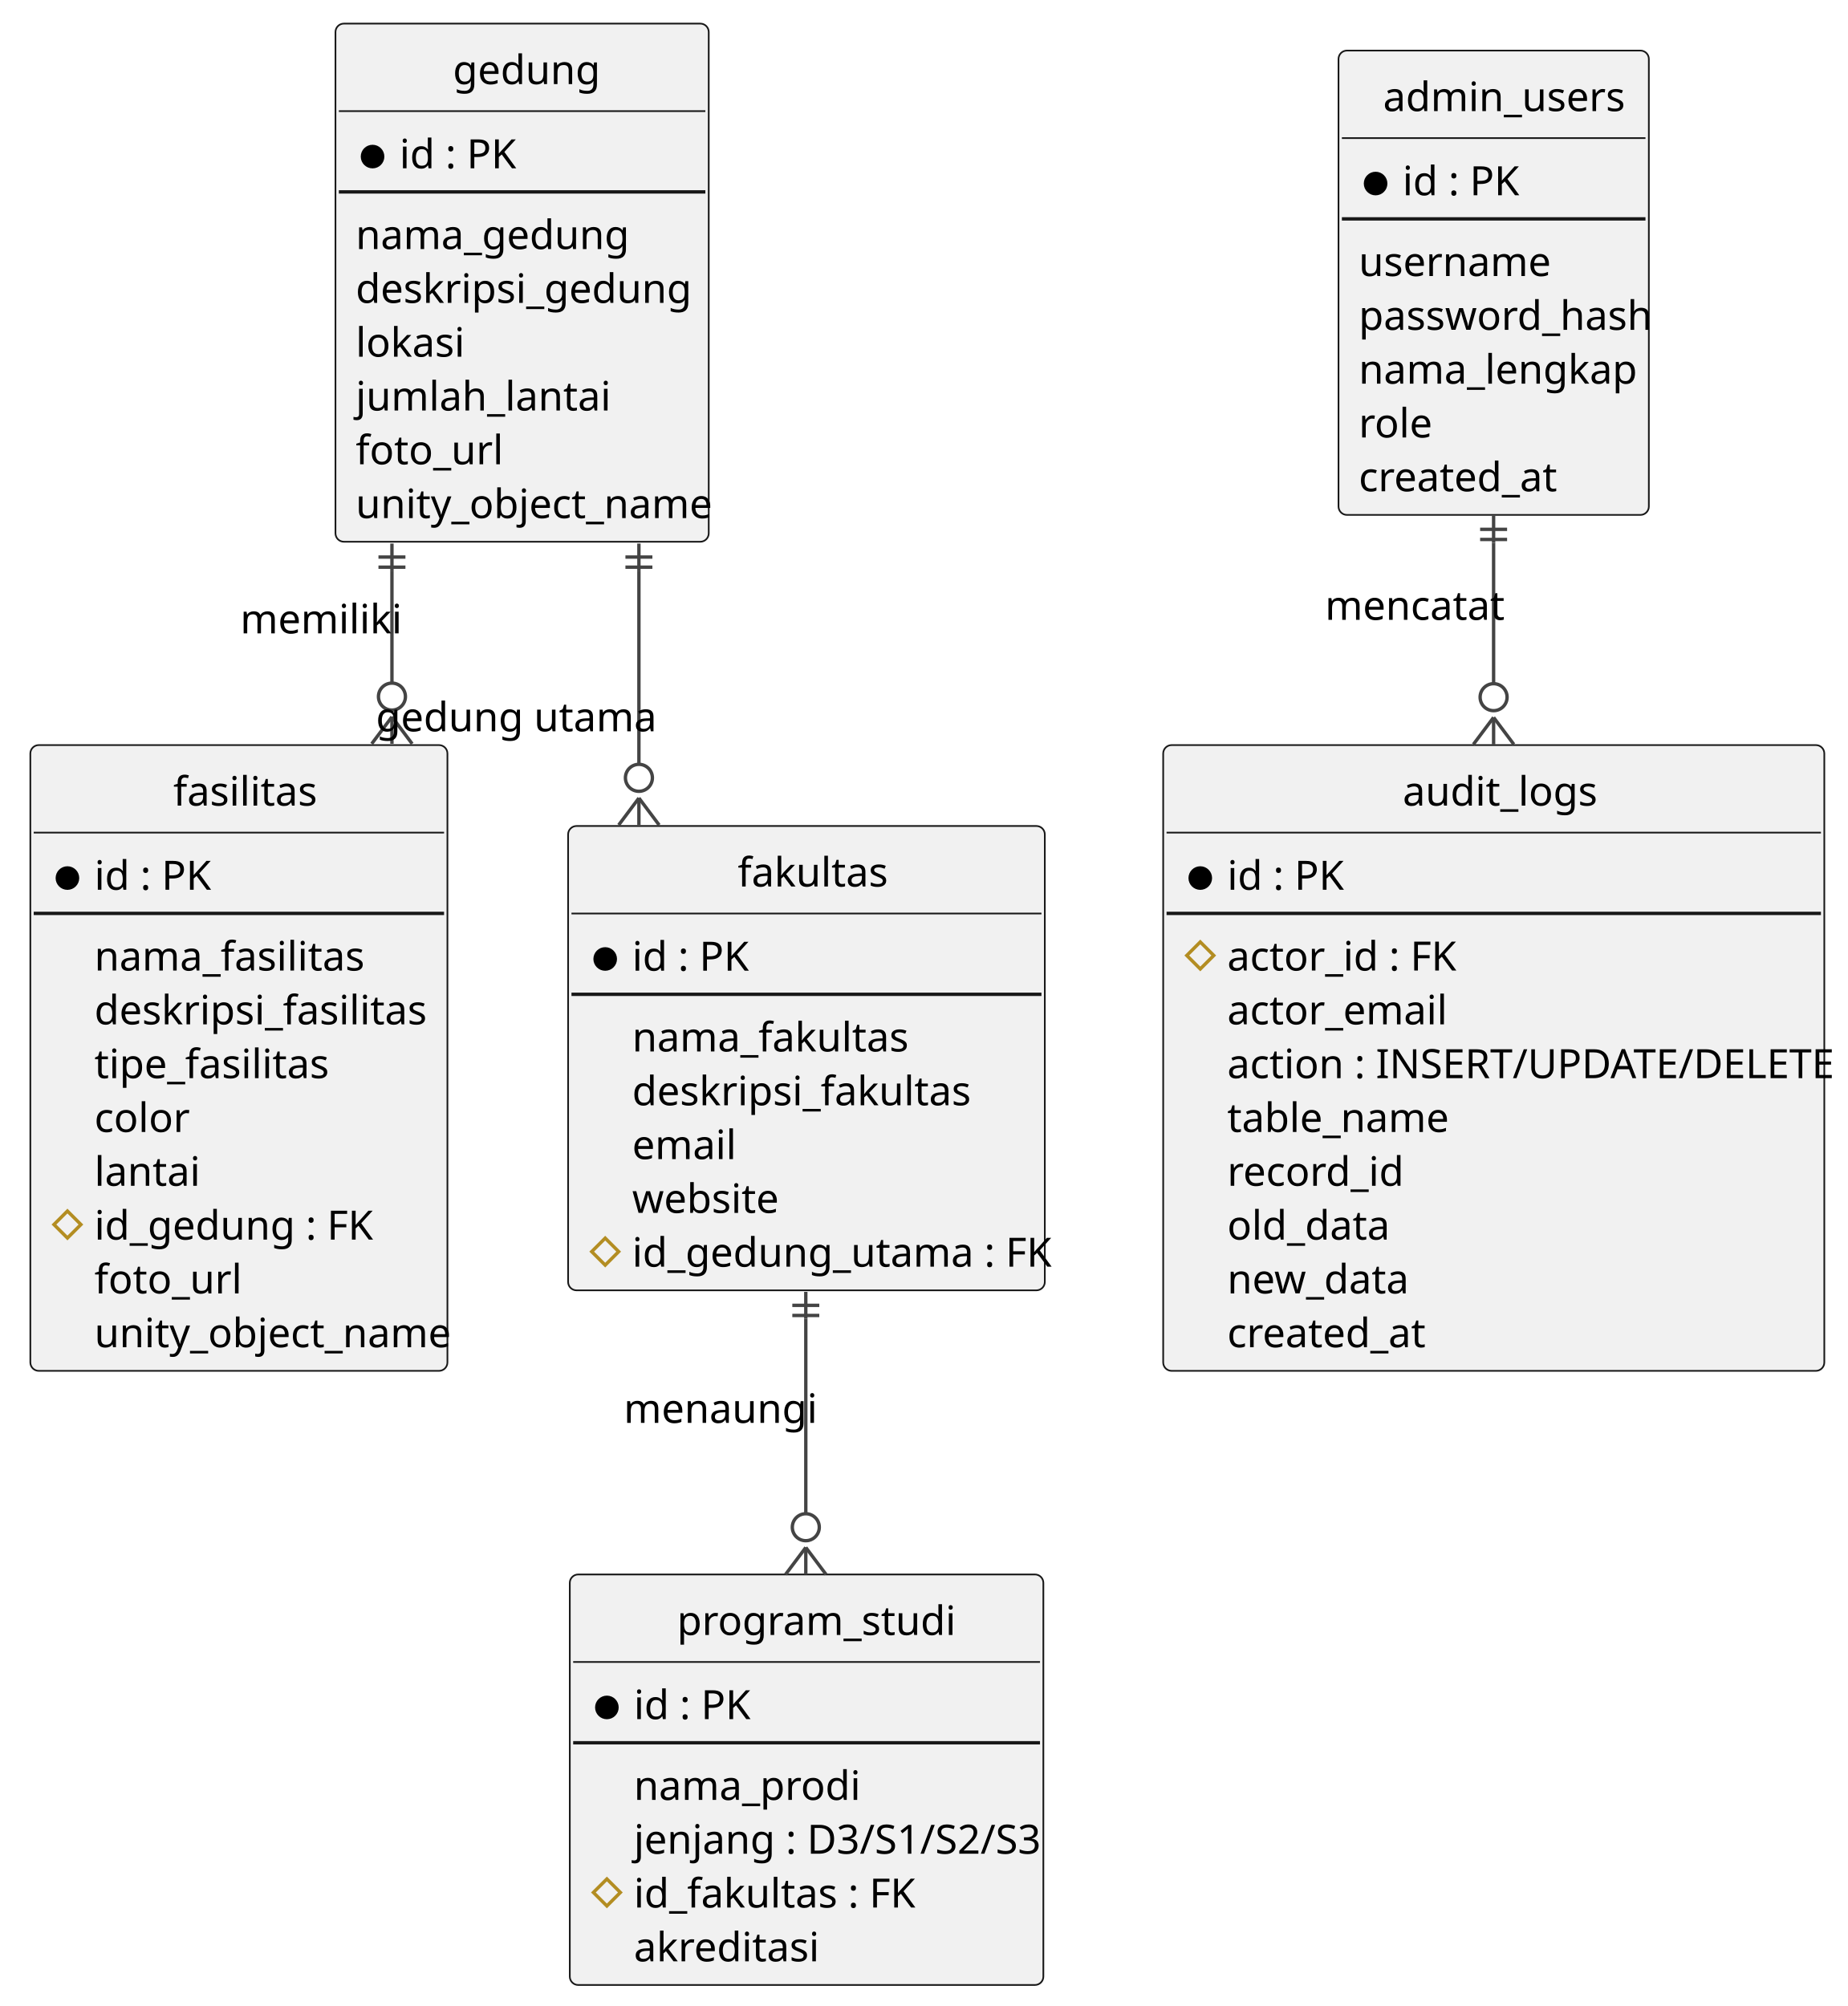
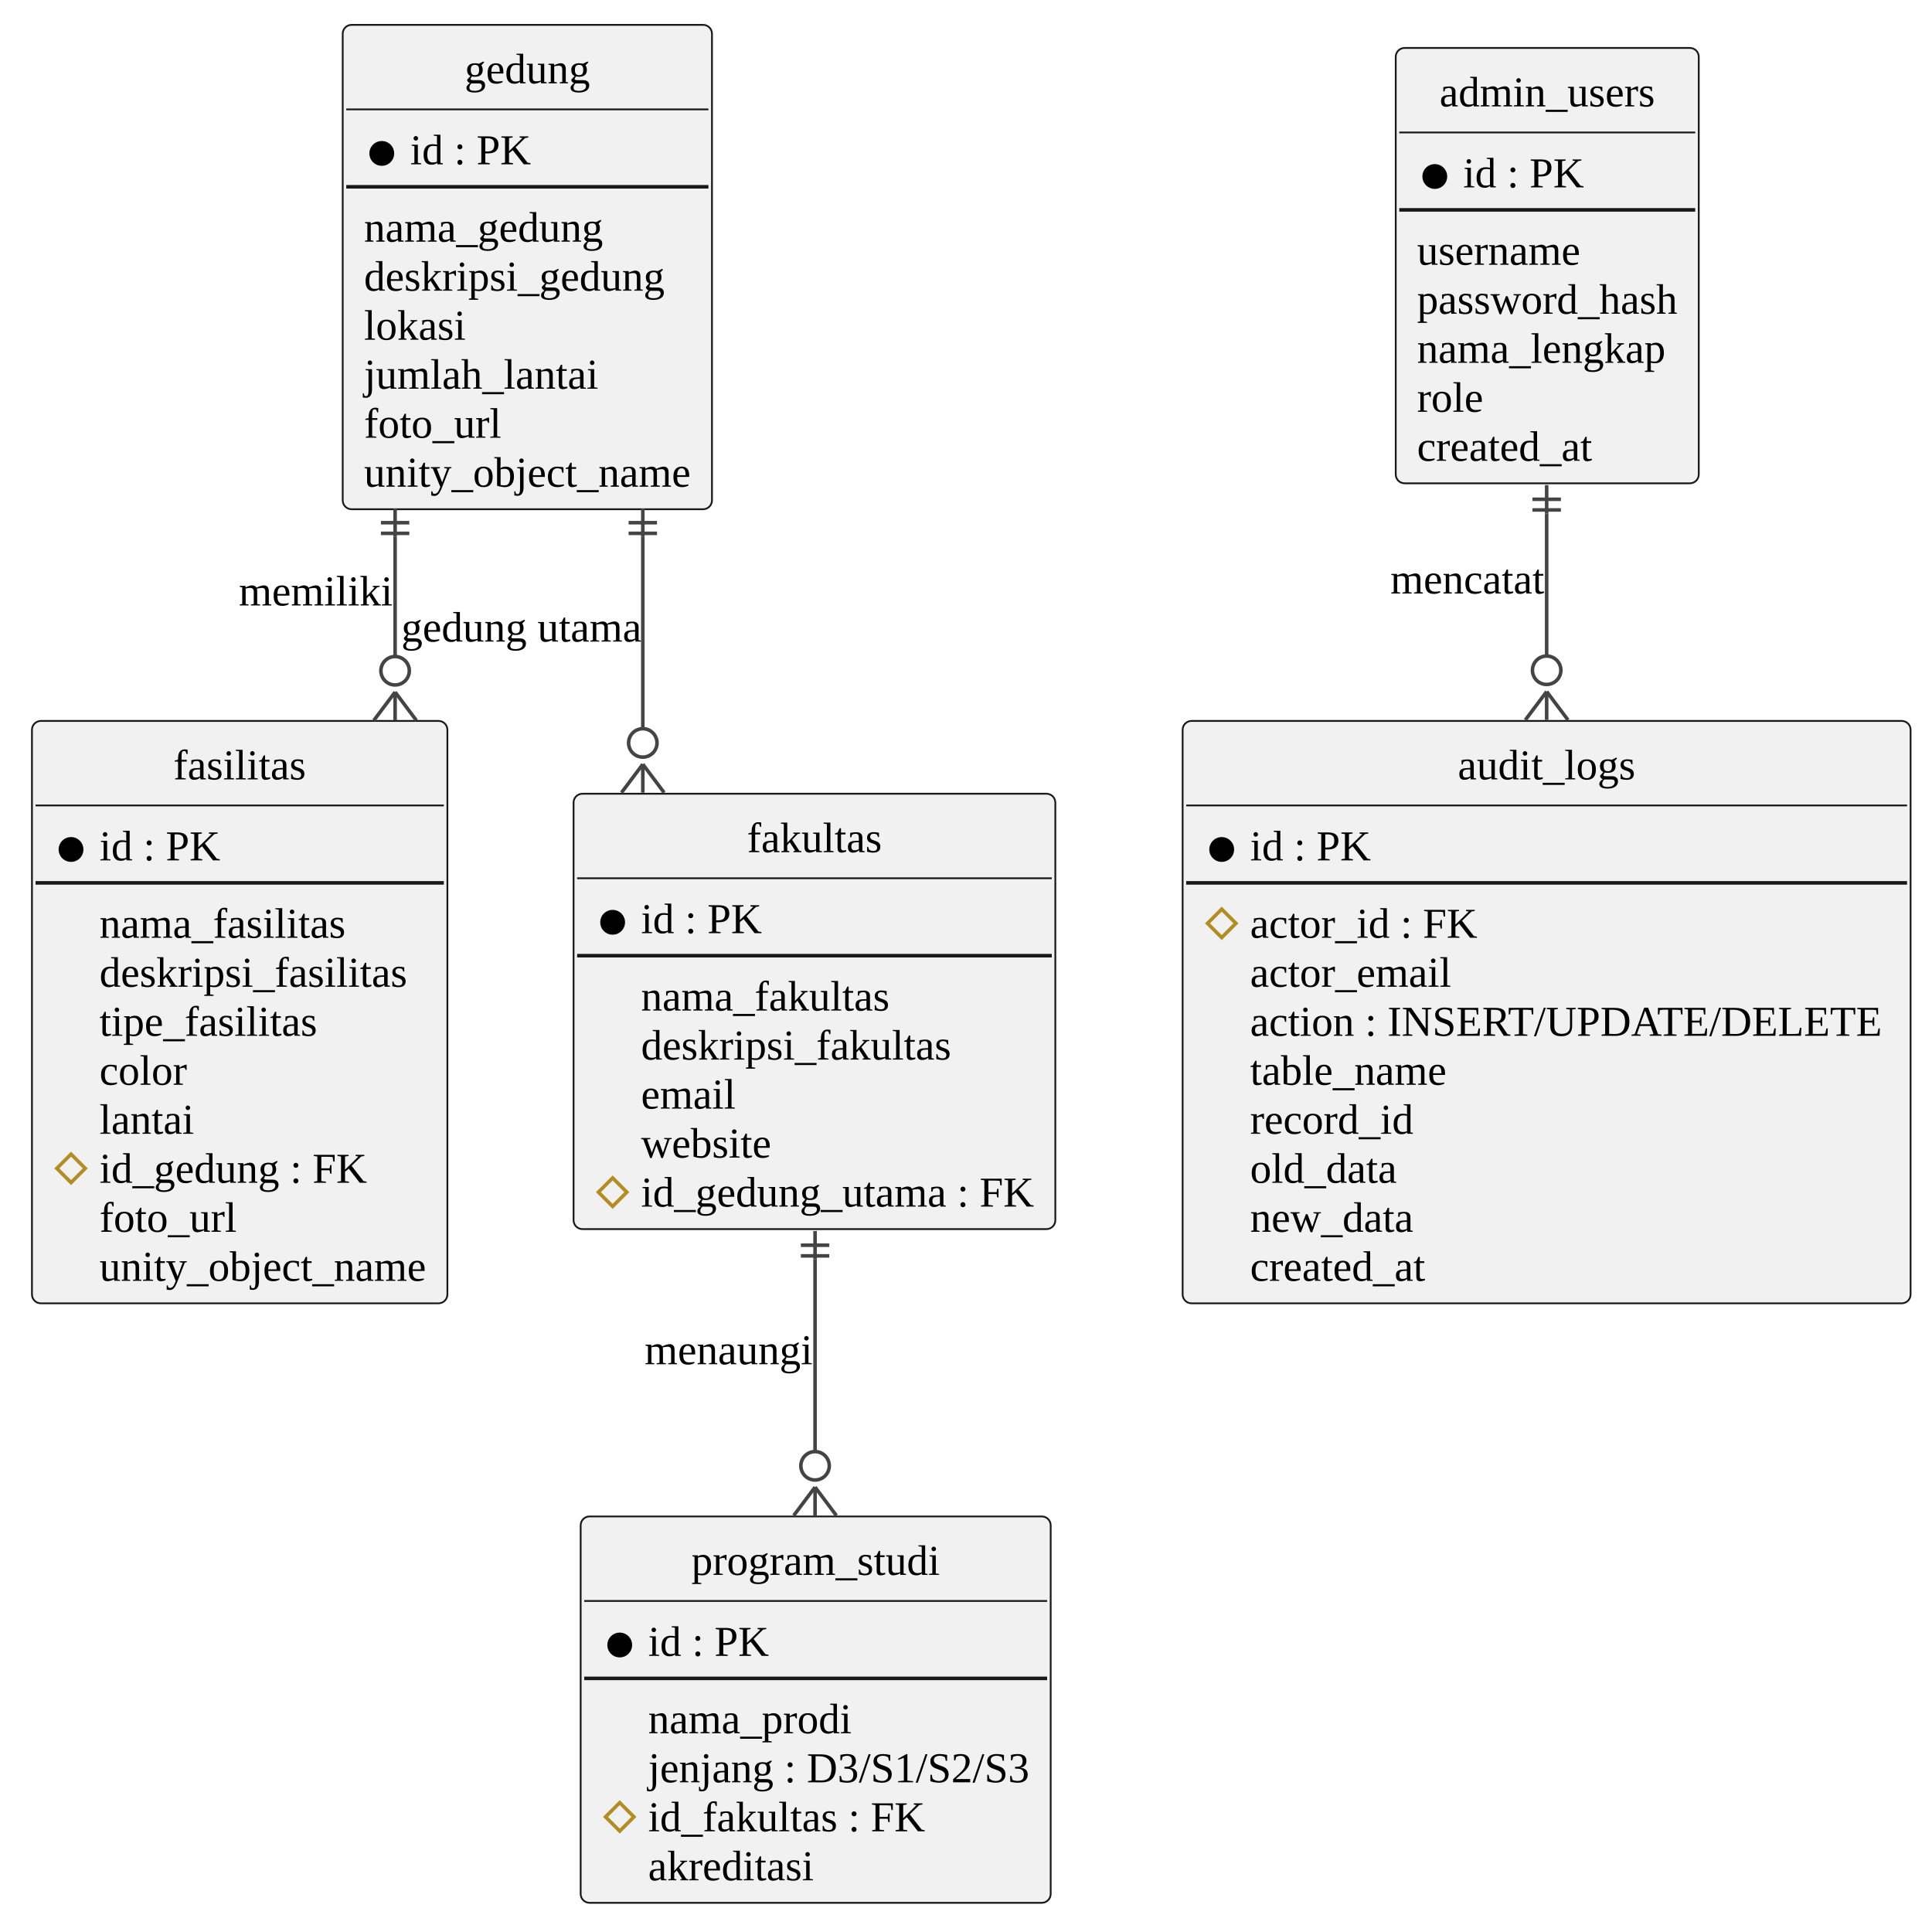
- <svg xmlns="http://www.w3.org/2000/svg" contentStyleType="text/css" height="595px" preserveAspectRatio="none" style="width:548px;height:595px;background:#FFFFFF;" version="1.1" viewBox="0 0 548 595" width="548px" zoomAndPan="magnify">
+ <svg xmlns="http://www.w3.org/2000/svg" contentStyleType="text/css" height="542px" preserveAspectRatio="none" style="width:544px;height:542px;background:#FFFFFF;" version="1.1" viewBox="0 0 544 542" width="544px" zoomAndPan="magnify">
  <defs />
  <g>
    <g id="elem_gedung">
-       <rect codeLine="17" fill="#F1F1F1" height="153.688" id="gedung" rx="2.5" ry="2.5" style="stroke:#181818;stroke-width:0.5;" width="110.707" x="99.5" y="7" />
-       <text fill="#000000" font-family="Segoe UI" font-size="12" lengthAdjust="spacing" textLength="41.057" x="134.325" y="24.949">gedung</text>
-       <line style="stroke:#181818;stroke-width:0.5;" x1="100.5" x2="209.207" y1="32.961" y2="32.961" />
-       <ellipse cx="110.5" cy="46.441" fill="#000000" rx="3" ry="3" style="stroke:#000000;stroke-width:1.0;" />
-       <text fill="#000000" font-family="Segoe UI" font-size="12" lengthAdjust="spacing" textLength="32.83" x="118.5" y="49.91">id : PK</text>
-       <line style="stroke:#181818;stroke-width:1.0;" x1="100.5" x2="209.207" y1="56.922" y2="56.922" />
-       <text fill="#000000" font-family="Segoe UI" font-size="12" lengthAdjust="spacing" textLength="75.375" x="105.5" y="73.871">nama_gedung</text>
-       <text fill="#000000" font-family="Segoe UI" font-size="12" lengthAdjust="spacing" textLength="92.566" x="105.5" y="89.832">deskripsi_gedung</text>
-       <text fill="#000000" font-family="Segoe UI" font-size="12" lengthAdjust="spacing" textLength="30.006" x="105.5" y="105.793">lokasi</text>
-       <text fill="#000000" font-family="Segoe UI" font-size="12" lengthAdjust="spacing" textLength="69.697" x="105.5" y="121.754">jumlah_lantai</text>
-       <text fill="#000000" font-family="Segoe UI" font-size="12" lengthAdjust="spacing" textLength="40.734" x="105.5" y="137.715">foto_url</text>
-       <text fill="#000000" font-family="Segoe UI" font-size="12" lengthAdjust="spacing" textLength="98.707" x="105.5" y="153.676">unity_object_name</text>
+       <rect codeLine="17" fill="#F1F1F1" height="136.391" id="gedung" rx="2.5" ry="2.5" style="stroke:#181818;stroke-width:0.5;" width="103.975" x="96.5" y="7" />
+       <text fill="#000000" font-family="Times New Roman" font-size="12" lengthAdjust="spacing" textLength="35.326" x="130.824" y="23.458">gedung</text>
+       <line style="stroke:#181818;stroke-width:0.5;" x1="97.5" x2="199.475" y1="30.799" y2="30.799" />
+       <ellipse cx="107.5" cy="43.198" fill="#000000" rx="3" ry="3" style="stroke:#000000;stroke-width:1.0;" />
+       <text fill="#000000" font-family="Times New Roman" font-size="12" lengthAdjust="spacing" textLength="34.008" x="115.5" y="46.257">id : PK</text>
+       <line style="stroke:#181818;stroke-width:1.0;" x1="97.5" x2="199.475" y1="52.598" y2="52.598" />
+       <text fill="#000000" font-family="Times New Roman" font-size="12" lengthAdjust="spacing" textLength="67.312" x="102.5" y="68.056">nama_gedung</text>
+       <text fill="#000000" font-family="Times New Roman" font-size="12" lengthAdjust="spacing" textLength="84.656" x="102.5" y="81.855">deskripsi_gedung</text>
+       <text fill="#000000" font-family="Times New Roman" font-size="12" lengthAdjust="spacing" textLength="28.664" x="102.5" y="95.653">lokasi</text>
+       <text fill="#000000" font-family="Times New Roman" font-size="12" lengthAdjust="spacing" textLength="65.982" x="102.5" y="109.452">jumlah_lantai</text>
+       <text fill="#000000" font-family="Times New Roman" font-size="12" lengthAdjust="spacing" textLength="38.66" x="102.5" y="123.251">foto_url</text>
+       <text fill="#000000" font-family="Times New Roman" font-size="12" lengthAdjust="spacing" textLength="91.975" x="102.5" y="137.05">unity_object_name</text>
    </g>
    <g id="elem_fasilitas">
-       <rect codeLine="28" fill="#F1F1F1" height="185.609" id="fasilitas" rx="2.5" ry="2.5" style="stroke:#181818;stroke-width:0.5;" width="123.707" x="9" y="221" />
-       <text fill="#000000" font-family="Segoe UI" font-size="12" lengthAdjust="spacing" textLength="38.935" x="51.386" y="238.949">fasilitas</text>
-       <line style="stroke:#181818;stroke-width:0.5;" x1="10" x2="131.707" y1="246.961" y2="246.961" />
-       <ellipse cx="20" cy="260.441" fill="#000000" rx="3" ry="3" style="stroke:#000000;stroke-width:1.0;" />
-       <text fill="#000000" font-family="Segoe UI" font-size="12" lengthAdjust="spacing" textLength="32.83" x="28" y="263.91">id : PK</text>
-       <line style="stroke:#181818;stroke-width:1.0;" x1="10" x2="131.707" y1="270.922" y2="270.922" />
-       <text fill="#000000" font-family="Segoe UI" font-size="12" lengthAdjust="spacing" textLength="73.254" x="28" y="287.871">nama_fasilitas</text>
-       <text fill="#000000" font-family="Segoe UI" font-size="12" lengthAdjust="spacing" textLength="90.445" x="28" y="303.832">deskripsi_fasilitas</text>
-       <text fill="#000000" font-family="Segoe UI" font-size="12" lengthAdjust="spacing" textLength="64.219" x="28" y="319.793">tipe_fasilitas</text>
-       <text fill="#000000" font-family="Segoe UI" font-size="12" lengthAdjust="spacing" textLength="26.684" x="28" y="335.754">color</text>
-       <text fill="#000000" font-family="Segoe UI" font-size="12" lengthAdjust="spacing" textLength="28.881" x="28" y="351.715">lantai</text>
-       <polygon fill="none" points="20,359.207,24,363.207,20,367.207,16,363.207" style="stroke:#B38D22;stroke-width:1.0;" />
-       <text fill="#000000" font-family="Segoe UI" font-size="12" lengthAdjust="spacing" textLength="78.006" x="28" y="367.676">id_gedung : FK</text>
-       <text fill="#000000" font-family="Segoe UI" font-size="12" lengthAdjust="spacing" textLength="40.734" x="28" y="383.637">foto_url</text>
-       <text fill="#000000" font-family="Segoe UI" font-size="12" lengthAdjust="spacing" textLength="98.707" x="28" y="399.598">unity_object_name</text>
+       <rect codeLine="28" fill="#F1F1F1" height="163.988" id="fasilitas" rx="2.5" ry="2.5" style="stroke:#181818;stroke-width:0.5;" width="116.975" x="9" y="203" />
+       <text fill="#000000" font-family="Times New Roman" font-size="12" lengthAdjust="spacing" textLength="37.324" x="48.825" y="219.458">fasilitas</text>
+       <line style="stroke:#181818;stroke-width:0.5;" x1="10" x2="124.975" y1="226.799" y2="226.799" />
+       <ellipse cx="20" cy="239.198" fill="#000000" rx="3" ry="3" style="stroke:#000000;stroke-width:1.0;" />
+       <text fill="#000000" font-family="Times New Roman" font-size="12" lengthAdjust="spacing" textLength="34.008" x="28" y="242.257">id : PK</text>
+       <line style="stroke:#181818;stroke-width:1.0;" x1="10" x2="124.975" y1="248.598" y2="248.598" />
+       <text fill="#000000" font-family="Times New Roman" font-size="12" lengthAdjust="spacing" textLength="69.311" x="28" y="264.056">nama_fasilitas</text>
+       <text fill="#000000" font-family="Times New Roman" font-size="12" lengthAdjust="spacing" textLength="86.654" x="28" y="277.854">deskripsi_fasilitas</text>
+       <text fill="#000000" font-family="Times New Roman" font-size="12" lengthAdjust="spacing" textLength="61.318" x="28" y="291.653">tipe_fasilitas</text>
+       <text fill="#000000" font-family="Times New Roman" font-size="12" lengthAdjust="spacing" textLength="24.656" x="28" y="305.452">color</text>
+       <text fill="#000000" font-family="Times New Roman" font-size="12" lengthAdjust="spacing" textLength="26.654" x="28" y="319.251">lantai</text>
+       <polygon fill="none" points="20,324.991,24,328.991,20,332.991,16,328.991" style="stroke:#B38D22;stroke-width:1.0;" />
+       <text fill="#000000" font-family="Times New Roman" font-size="12" lengthAdjust="spacing" textLength="75.334" x="28" y="333.05">id_gedung : FK</text>
+       <text fill="#000000" font-family="Times New Roman" font-size="12" lengthAdjust="spacing" textLength="38.66" x="28" y="346.849">foto_url</text>
+       <text fill="#000000" font-family="Times New Roman" font-size="12" lengthAdjust="spacing" textLength="91.975" x="28" y="360.647">unity_object_name</text>
    </g>
    <g id="elem_fakultas">
-       <rect codeLine="41" fill="#F1F1F1" height="137.727" id="fakultas" rx="2.5" ry="2.5" style="stroke:#181818;stroke-width:0.5;" width="141.391" x="168.5" y="245" />
-       <text fill="#000000" font-family="Segoe UI" font-size="12" lengthAdjust="spacing" textLength="40.787" x="218.802" y="262.949">fakultas</text>
-       <line style="stroke:#181818;stroke-width:0.5;" x1="169.5" x2="308.891" y1="270.961" y2="270.961" />
-       <ellipse cx="179.5" cy="284.441" fill="#000000" rx="3" ry="3" style="stroke:#000000;stroke-width:1.0;" />
-       <text fill="#000000" font-family="Segoe UI" font-size="12" lengthAdjust="spacing" textLength="32.83" x="187.5" y="287.91">id : PK</text>
-       <line style="stroke:#181818;stroke-width:1.0;" x1="169.5" x2="308.891" y1="294.922" y2="294.922" />
-       <text fill="#000000" font-family="Segoe UI" font-size="12" lengthAdjust="spacing" textLength="75.106" x="187.5" y="311.871">nama_fakultas</text>
-       <text fill="#000000" font-family="Segoe UI" font-size="12" lengthAdjust="spacing" textLength="92.297" x="187.5" y="327.832">deskripsi_fakultas</text>
-       <text fill="#000000" font-family="Segoe UI" font-size="12" lengthAdjust="spacing" textLength="28.529" x="187.5" y="343.793">email</text>
-       <text fill="#000000" font-family="Segoe UI" font-size="12" lengthAdjust="spacing" textLength="40.342" x="187.5" y="359.754">website</text>
-       <polygon fill="none" points="179.5,367.246,183.5,371.246,179.5,375.246,175.5,371.246" style="stroke:#B38D22;stroke-width:1.0;" />
-       <text fill="#000000" font-family="Segoe UI" font-size="12" lengthAdjust="spacing" textLength="116.391" x="187.5" y="375.715">id_gedung_utama : FK</text>
+       <rect codeLine="41" fill="#F1F1F1" height="122.592" id="fakultas" rx="2.5" ry="2.5" style="stroke:#181818;stroke-width:0.5;" width="135.654" x="161.5" y="223.5" />
+       <text fill="#000000" font-family="Times New Roman" font-size="12" lengthAdjust="spacing" textLength="37.986" x="210.334" y="239.958">fakultas</text>
+       <line style="stroke:#181818;stroke-width:0.5;" x1="162.5" x2="296.154" y1="247.299" y2="247.299" />
+       <ellipse cx="172.5" cy="259.698" fill="#000000" rx="3" ry="3" style="stroke:#000000;stroke-width:1.0;" />
+       <text fill="#000000" font-family="Times New Roman" font-size="12" lengthAdjust="spacing" textLength="34.008" x="180.5" y="262.757">id : PK</text>
+       <line style="stroke:#181818;stroke-width:1.0;" x1="162.5" x2="296.154" y1="269.098" y2="269.098" />
+       <text fill="#000000" font-family="Times New Roman" font-size="12" lengthAdjust="spacing" textLength="69.973" x="180.5" y="284.556">nama_fakultas</text>
+       <text fill="#000000" font-family="Times New Roman" font-size="12" lengthAdjust="spacing" textLength="87.316" x="180.5" y="298.354">deskripsi_fakultas</text>
+       <text fill="#000000" font-family="Times New Roman" font-size="12" lengthAdjust="spacing" textLength="26.654" x="180.5" y="312.153">email</text>
+       <text fill="#000000" font-family="Times New Roman" font-size="12" lengthAdjust="spacing" textLength="36.656" x="180.5" y="325.952">website</text>
+       <polygon fill="none" points="172.5,331.692,176.5,335.692,172.5,339.692,168.5,335.692" style="stroke:#B38D22;stroke-width:1.0;" />
+       <text fill="#000000" font-family="Times New Roman" font-size="12" lengthAdjust="spacing" textLength="110.654" x="180.5" y="339.751">id_gedung_utama : FK</text>
    </g>
    <g id="elem_prodi">
-       <rect codeLine="51" fill="#F1F1F1" height="121.766" id="prodi" rx="2.5" ry="2.5" style="stroke:#181818;stroke-width:0.5;" width="140.459" x="169" y="467" />
-       <text fill="#000000" font-family="Segoe UI" font-size="12" lengthAdjust="spacing" textLength="76.84" x="200.81" y="484.949">program_studi</text>
-       <line style="stroke:#181818;stroke-width:0.5;" x1="170" x2="308.459" y1="492.961" y2="492.961" />
-       <ellipse cx="180" cy="506.441" fill="#000000" rx="3" ry="3" style="stroke:#000000;stroke-width:1.0;" />
-       <text fill="#000000" font-family="Segoe UI" font-size="12" lengthAdjust="spacing" textLength="32.83" x="188" y="509.91">id : PK</text>
-       <line style="stroke:#181818;stroke-width:1.0;" x1="170" x2="308.459" y1="516.922" y2="516.922" />
-       <text fill="#000000" font-family="Segoe UI" font-size="12" lengthAdjust="spacing" textLength="62.549" x="188" y="533.871">nama_prodi</text>
-       <text fill="#000000" font-family="Segoe UI" font-size="12" lengthAdjust="spacing" textLength="115.459" x="188" y="549.832">jenjang : D3/S1/S2/S3</text>
-       <polygon fill="none" points="180,557.324,184,561.324,180,565.324,176,561.324" style="stroke:#B38D22;stroke-width:1.0;" />
-       <text fill="#000000" font-family="Segoe UI" font-size="12" lengthAdjust="spacing" textLength="77.736" x="188" y="565.793">id_fakultas : FK</text>
-       <text fill="#000000" font-family="Segoe UI" font-size="12" lengthAdjust="spacing" textLength="50.66" x="188" y="581.754">akreditasi</text>
+       <rect codeLine="51" fill="#F1F1F1" height="108.793" id="prodi" rx="2.5" ry="2.5" style="stroke:#181818;stroke-width:0.5;" width="132.344" x="163.5" y="427" />
+       <text fill="#000000" font-family="Times New Roman" font-size="12" lengthAdjust="spacing" textLength="69.99" x="194.677" y="443.458">program_studi</text>
+       <line style="stroke:#181818;stroke-width:0.5;" x1="164.5" x2="294.844" y1="450.799" y2="450.799" />
+       <ellipse cx="174.5" cy="463.198" fill="#000000" rx="3" ry="3" style="stroke:#000000;stroke-width:1.0;" />
+       <text fill="#000000" font-family="Times New Roman" font-size="12" lengthAdjust="spacing" textLength="34.008" x="182.5" y="466.257">id : PK</text>
+       <line style="stroke:#181818;stroke-width:1.0;" x1="164.5" x2="294.844" y1="472.598" y2="472.598" />
+       <text fill="#000000" font-family="Times New Roman" font-size="12" lengthAdjust="spacing" textLength="57.316" x="182.5" y="488.056">nama_prodi</text>
+       <text fill="#000000" font-family="Times New Roman" font-size="12" lengthAdjust="spacing" textLength="107.344" x="182.5" y="501.854">jenjang : D3/S1/S2/S3</text>
+       <polygon fill="none" points="174.5,507.595,178.5,511.595,174.5,515.595,170.5,511.595" style="stroke:#B38D22;stroke-width:1.0;" />
+       <text fill="#000000" font-family="Times New Roman" font-size="12" lengthAdjust="spacing" textLength="77.994" x="182.5" y="515.653">id_fakultas : FK</text>
+       <text fill="#000000" font-family="Times New Roman" font-size="12" lengthAdjust="spacing" textLength="46.647" x="182.5" y="529.452">akreditasi</text>
    </g>
    <g id="elem_admin">
-       <rect codeLine="60" fill="#F1F1F1" height="137.727" id="admin" rx="2.5" ry="2.5" style="stroke:#181818;stroke-width:0.5;" width="92.045" x="397" y="15" />
-       <text fill="#000000" font-family="Segoe UI" font-size="12" lengthAdjust="spacing" textLength="65.607" x="410.219" y="32.949">admin_users</text>
-       <line style="stroke:#181818;stroke-width:0.5;" x1="398" x2="488.045" y1="40.961" y2="40.961" />
-       <ellipse cx="408" cy="54.441" fill="#000000" rx="3" ry="3" style="stroke:#000000;stroke-width:1.0;" />
-       <text fill="#000000" font-family="Segoe UI" font-size="12" lengthAdjust="spacing" textLength="32.83" x="416" y="57.91">id : PK</text>
-       <line style="stroke:#181818;stroke-width:1.0;" x1="398" x2="488.045" y1="64.922" y2="64.922" />
-       <text fill="#000000" font-family="Segoe UI" font-size="12" lengthAdjust="spacing" textLength="51.838" x="403" y="81.871">username</text>
-       <text fill="#000000" font-family="Segoe UI" font-size="12" lengthAdjust="spacing" textLength="80.045" x="403" y="97.832">password_hash</text>
-       <text fill="#000000" font-family="Segoe UI" font-size="12" lengthAdjust="spacing" textLength="76.482" x="403" y="113.793">nama_lengkap</text>
-       <text fill="#000000" font-family="Segoe UI" font-size="12" lengthAdjust="spacing" textLength="20.385" x="403" y="129.754">role</text>
-       <text fill="#000000" font-family="Segoe UI" font-size="12" lengthAdjust="spacing" textLength="54.656" x="403" y="145.715">created_at</text>
+       <rect codeLine="60" fill="#F1F1F1" height="122.592" id="admin" rx="2.5" ry="2.5" style="stroke:#181818;stroke-width:0.5;" width="85.324" x="393" y="13.5" />
+       <text fill="#000000" font-family="Times New Roman" font-size="12" lengthAdjust="spacing" textLength="60.656" x="405.334" y="29.958">admin_users</text>
+       <line style="stroke:#181818;stroke-width:0.5;" x1="394" x2="477.324" y1="37.299" y2="37.299" />
+       <ellipse cx="404" cy="49.698" fill="#000000" rx="3" ry="3" style="stroke:#000000;stroke-width:1.0;" />
+       <text fill="#000000" font-family="Times New Roman" font-size="12" lengthAdjust="spacing" textLength="34.008" x="412" y="52.757">id : PK</text>
+       <line style="stroke:#181818;stroke-width:1.0;" x1="394" x2="477.324" y1="59.098" y2="59.098" />
+       <text fill="#000000" font-family="Times New Roman" font-size="12" lengthAdjust="spacing" textLength="45.978" x="399" y="74.556">username</text>
+       <text fill="#000000" font-family="Times New Roman" font-size="12" lengthAdjust="spacing" textLength="73.324" x="399" y="88.355">password_hash</text>
+       <text fill="#000000" font-family="Times New Roman" font-size="12" lengthAdjust="spacing" textLength="69.973" x="399" y="102.153">nama_lengkap</text>
+       <text fill="#000000" font-family="Times New Roman" font-size="12" lengthAdjust="spacing" textLength="18.656" x="399" y="115.952">role</text>
+       <text fill="#000000" font-family="Times New Roman" font-size="12" lengthAdjust="spacing" textLength="49.295" x="399" y="129.751">created_at</text>
    </g>
    <g id="elem_audit">
-       <rect codeLine="70" fill="#F1F1F1" height="185.609" id="audit" rx="2.5" ry="2.5" style="stroke:#181818;stroke-width:0.5;" width="196.088" x="345" y="221" />
-       <text fill="#000000" font-family="Segoe UI" font-size="12" lengthAdjust="spacing" textLength="54.012" x="416.038" y="238.949">audit_logs</text>
-       <line style="stroke:#181818;stroke-width:0.5;" x1="346" x2="540.088" y1="246.961" y2="246.961" />
-       <ellipse cx="356" cy="260.441" fill="#000000" rx="3" ry="3" style="stroke:#000000;stroke-width:1.0;" />
-       <text fill="#000000" font-family="Segoe UI" font-size="12" lengthAdjust="spacing" textLength="32.83" x="364" y="263.91">id : PK</text>
-       <line style="stroke:#181818;stroke-width:1.0;" x1="346" x2="540.088" y1="270.922" y2="270.922" />
-       <polygon fill="none" points="356,279.402,360,283.402,356,287.402,352,283.402" style="stroke:#B38D22;stroke-width:1.0;" />
-       <text fill="#000000" font-family="Segoe UI" font-size="12" lengthAdjust="spacing" textLength="63.867" x="364" y="287.871">actor_id : FK</text>
-       <text fill="#000000" font-family="Segoe UI" font-size="12" lengthAdjust="spacing" textLength="60.428" x="364" y="303.832">actor_email</text>
-       <text fill="#000000" font-family="Segoe UI" font-size="12" lengthAdjust="spacing" textLength="171.088" x="364" y="319.793">action : INSERT/UPDATE/DELETE</text>
-       <text fill="#000000" font-family="Segoe UI" font-size="12" lengthAdjust="spacing" textLength="60.897" x="364" y="335.754">table_name</text>
-       <text fill="#000000" font-family="Segoe UI" font-size="12" lengthAdjust="spacing" textLength="49.213" x="364" y="351.715">record_id</text>
-       <text fill="#000000" font-family="Segoe UI" font-size="12" lengthAdjust="spacing" textLength="45.328" x="364" y="367.676">old_data</text>
-       <text fill="#000000" font-family="Segoe UI" font-size="12" lengthAdjust="spacing" textLength="50.062" x="364" y="383.637">new_data</text>
-       <text fill="#000000" font-family="Segoe UI" font-size="12" lengthAdjust="spacing" textLength="54.656" x="364" y="399.598">created_at</text>
+       <rect codeLine="70" fill="#F1F1F1" height="163.988" id="audit" rx="2.5" ry="2.5" style="stroke:#181818;stroke-width:0.5;" width="204.971" x="333" y="203" />
+       <text fill="#000000" font-family="Times New Roman" font-size="12" lengthAdjust="spacing" textLength="49.998" x="410.486" y="219.458">audit_logs</text>
+       <line style="stroke:#181818;stroke-width:0.5;" x1="334" x2="536.971" y1="226.799" y2="226.799" />
+       <ellipse cx="344" cy="239.198" fill="#000000" rx="3" ry="3" style="stroke:#000000;stroke-width:1.0;" />
+       <text fill="#000000" font-family="Times New Roman" font-size="12" lengthAdjust="spacing" textLength="34.008" x="352" y="242.257">id : PK</text>
+       <line style="stroke:#181818;stroke-width:1.0;" x1="334" x2="536.971" y1="248.598" y2="248.598" />
+       <polygon fill="none" points="344,255.997,348,259.997,344,263.997,340,259.997" style="stroke:#B38D22;stroke-width:1.0;" />
+       <text fill="#000000" font-family="Times New Roman" font-size="12" lengthAdjust="spacing" textLength="63.99" x="352" y="264.056">actor_id : FK</text>
+       <text fill="#000000" font-family="Times New Roman" font-size="12" lengthAdjust="spacing" textLength="56.637" x="352" y="277.854">actor_email</text>
+       <text fill="#000000" font-family="Times New Roman" font-size="12" lengthAdjust="spacing" textLength="179.971" x="352" y="291.653">action : INSERT/UPDATE/DELETE</text>
+       <text fill="#000000" font-family="Times New Roman" font-size="12" lengthAdjust="spacing" textLength="55.307" x="352" y="305.452">table_name</text>
+       <text fill="#000000" font-family="Times New Roman" font-size="12" lengthAdjust="spacing" textLength="45.978" x="352" y="319.251">record_id</text>
+       <text fill="#000000" font-family="Times New Roman" font-size="12" lengthAdjust="spacing" textLength="41.32" x="352" y="333.05">old_data</text>
+       <text fill="#000000" font-family="Times New Roman" font-size="12" lengthAdjust="spacing" textLength="45.978" x="352" y="346.849">new_data</text>
+       <text fill="#000000" font-family="Times New Roman" font-size="12" lengthAdjust="spacing" textLength="49.295" x="352" y="360.647">created_at</text>
    </g>
    <g id="link_gedung_fasilitas">
-       <path codeLine="84" d="M116.25,169.23 C116.25,188.28 116.25,182.89 116.25,202.62 " fill="none" id="gedung-fasilitas" style="stroke:#444444;stroke-width:1.0;" />
-       <line style="stroke:#444444;stroke-width:1.0;" x1="112.25" x2="120.25" y1="165.23" y2="165.23" />
-       <line style="stroke:#444444;stroke-width:1.0;" x1="112.25" x2="120.25" y1="168.23" y2="168.23" />
-       <line style="stroke:#444444;stroke-width:1.0;" x1="116.25" x2="116.25" y1="169.23" y2="161.23" />
-       <line style="stroke:#444444;stroke-width:1.0;" x1="116.25" x2="122.25" y1="212.62" y2="220.62" />
-       <line style="stroke:#444444;stroke-width:1.0;" x1="116.25" x2="110.25" y1="212.62" y2="220.62" />
-       <line style="stroke:#444444;stroke-width:1.0;" x1="116.25" x2="116.25" y1="212.62" y2="220.62" />
-       <ellipse cx="116.25" cy="206.62" fill="none" rx="4" ry="4" style="stroke:#444444;stroke-width:1.0;" />
-       <text fill="#000000" font-family="Segoe UI" font-size="12" lengthAdjust="spacing" textLength="44.537" x="71.25" y="187.869">memiliki</text>
+       <path codeLine="84" d="M111.25,151.18 C111.25,170.22 111.25,165.12 111.25,184.87 " fill="none" id="gedung-fasilitas" style="stroke:#444444;stroke-width:1.0;" />
+       <line style="stroke:#444444;stroke-width:1.0;" x1="107.25" x2="115.25" y1="147.18" y2="147.18" />
+       <line style="stroke:#444444;stroke-width:1.0;" x1="107.25" x2="115.25" y1="150.18" y2="150.18" />
+       <line style="stroke:#444444;stroke-width:1.0;" x1="111.25" x2="111.25" y1="151.18" y2="143.18" />
+       <line style="stroke:#444444;stroke-width:1.0;" x1="111.25" x2="117.25" y1="194.87" y2="202.87" />
+       <line style="stroke:#444444;stroke-width:1.0;" x1="111.25" x2="105.25" y1="194.87" y2="202.87" />
+       <line style="stroke:#444444;stroke-width:1.0;" x1="111.25" x2="111.25" y1="194.87" y2="202.87" />
+       <ellipse cx="111.25" cy="188.87" fill="none" rx="4" ry="4" style="stroke:#444444;stroke-width:1.0;" />
+       <text fill="#000000" font-family="Times New Roman" font-size="12" lengthAdjust="spacing" textLength="43.33" x="67.25" y="170.488">memiliki</text>
    </g>
    <g id="link_gedung_fakultas">
-       <path codeLine="85" d="M189.5,169.23 C189.5,196.24 189.5,200.38 189.5,226.71 " fill="none" id="gedung-fakultas" style="stroke:#444444;stroke-width:1.0;" />
-       <line style="stroke:#444444;stroke-width:1.0;" x1="185.5" x2="193.5" y1="165.23" y2="165.23" />
-       <line style="stroke:#444444;stroke-width:1.0;" x1="185.5" x2="193.5" y1="168.23" y2="168.23" />
-       <line style="stroke:#444444;stroke-width:1.0;" x1="189.5" x2="189.5" y1="169.23" y2="161.23" />
-       <line style="stroke:#444444;stroke-width:1.0;" x1="189.5" x2="195.5" y1="236.71" y2="244.71" />
-       <line style="stroke:#444444;stroke-width:1.0;" x1="189.5" x2="183.5" y1="236.71" y2="244.71" />
-       <line style="stroke:#444444;stroke-width:1.0;" x1="189.5" x2="189.5" y1="236.71" y2="244.71" />
-       <ellipse cx="189.5" cy="230.71" fill="none" rx="4" ry="4" style="stroke:#444444;stroke-width:1.0;" />
-       <text fill="#000000" font-family="Segoe UI" font-size="12" lengthAdjust="spacing" textLength="77.748" x="111.5" y="216.919">gedung utama</text>
+       <path codeLine="85" d="M181,151.18 C181,176.93 181,180.06 181,205.19 " fill="none" id="gedung-fakultas" style="stroke:#444444;stroke-width:1.0;" />
+       <line style="stroke:#444444;stroke-width:1.0;" x1="177" x2="185" y1="147.18" y2="147.18" />
+       <line style="stroke:#444444;stroke-width:1.0;" x1="177" x2="185" y1="150.18" y2="150.18" />
+       <line style="stroke:#444444;stroke-width:1.0;" x1="181" x2="181" y1="151.18" y2="143.18" />
+       <line style="stroke:#444444;stroke-width:1.0;" x1="181" x2="187" y1="215.19" y2="223.19" />
+       <line style="stroke:#444444;stroke-width:1.0;" x1="181" x2="175" y1="215.19" y2="223.19" />
+       <line style="stroke:#444444;stroke-width:1.0;" x1="181" x2="181" y1="215.19" y2="223.19" />
+       <ellipse cx="181" cy="209.19" fill="none" rx="4" ry="4" style="stroke:#444444;stroke-width:1.0;" />
+       <text fill="#000000" font-family="Times New Roman" font-size="12" lengthAdjust="spacing" textLength="67.647" x="113" y="180.648">gedung utama</text>
    </g>
    <g id="link_fakultas_prodi">
-       <path codeLine="86" d="M239,391.18 C239,418.17 239,422.84 239,448.99 " fill="none" id="fakultas-prodi" style="stroke:#444444;stroke-width:1.0;" />
-       <line style="stroke:#444444;stroke-width:1.0;" x1="235" x2="243" y1="387.18" y2="387.18" />
-       <line style="stroke:#444444;stroke-width:1.0;" x1="235" x2="243" y1="390.18" y2="390.18" />
-       <line style="stroke:#444444;stroke-width:1.0;" x1="239" x2="239" y1="391.18" y2="383.18" />
-       <line style="stroke:#444444;stroke-width:1.0;" x1="239" x2="245" y1="458.99" y2="466.99" />
-       <line style="stroke:#444444;stroke-width:1.0;" x1="239" x2="233" y1="458.99" y2="466.99" />
-       <line style="stroke:#444444;stroke-width:1.0;" x1="239" x2="239" y1="458.99" y2="466.99" />
-       <ellipse cx="239" cy="452.99" fill="none" rx="4" ry="4" style="stroke:#444444;stroke-width:1.0;" />
-       <text fill="#000000" font-family="Segoe UI" font-size="12" lengthAdjust="spacing" textLength="53.062" x="185" y="422.039">menaungi</text>
+       <path codeLine="86" d="M229.5,354.63 C229.5,380.3 229.5,383.85 229.5,408.74 " fill="none" id="fakultas-prodi" style="stroke:#444444;stroke-width:1.0;" />
+       <line style="stroke:#444444;stroke-width:1.0;" x1="225.5" x2="233.5" y1="350.63" y2="350.63" />
+       <line style="stroke:#444444;stroke-width:1.0;" x1="225.5" x2="233.5" y1="353.63" y2="353.63" />
+       <line style="stroke:#444444;stroke-width:1.0;" x1="229.5" x2="229.5" y1="354.63" y2="346.63" />
+       <line style="stroke:#444444;stroke-width:1.0;" x1="229.5" x2="235.5" y1="418.74" y2="426.74" />
+       <line style="stroke:#444444;stroke-width:1.0;" x1="229.5" x2="223.5" y1="418.74" y2="426.74" />
+       <line style="stroke:#444444;stroke-width:1.0;" x1="229.5" x2="229.5" y1="418.74" y2="426.74" />
+       <ellipse cx="229.5" cy="412.74" fill="none" rx="4" ry="4" style="stroke:#444444;stroke-width:1.0;" />
+       <text fill="#000000" font-family="Times New Roman" font-size="12" lengthAdjust="spacing" textLength="47.32" x="181.5" y="384.138">menaungi</text>
    </g>
    <g id="link_admin_audit">
-       <path codeLine="87" d="M443,161.01 C443,182.31 443,180.14 443,202.79 " fill="none" id="admin-audit" style="stroke:#444444;stroke-width:1.0;" />
-       <line style="stroke:#444444;stroke-width:1.0;" x1="439" x2="447" y1="157.01" y2="157.01" />
-       <line style="stroke:#444444;stroke-width:1.0;" x1="439" x2="447" y1="160.01" y2="160.01" />
-       <line style="stroke:#444444;stroke-width:1.0;" x1="443" x2="443" y1="161.01" y2="153.01" />
-       <line style="stroke:#444444;stroke-width:1.0;" x1="443" x2="449" y1="212.79" y2="220.79" />
-       <line style="stroke:#444444;stroke-width:1.0;" x1="443" x2="437" y1="212.79" y2="220.79" />
-       <line style="stroke:#444444;stroke-width:1.0;" x1="443" x2="443" y1="212.79" y2="220.79" />
-       <ellipse cx="443" cy="206.79" fill="none" rx="4" ry="4" style="stroke:#444444;stroke-width:1.0;" />
-       <text fill="#000000" font-family="Segoe UI" font-size="12" lengthAdjust="spacing" textLength="49.289" x="393" y="183.849">mencatat</text>
+       <path codeLine="87" d="M435.5,144.59 C435.5,165.28 435.5,162.71 435.5,184.73 " fill="none" id="admin-audit" style="stroke:#444444;stroke-width:1.0;" />
+       <line style="stroke:#444444;stroke-width:1.0;" x1="431.5" x2="439.5" y1="140.59" y2="140.59" />
+       <line style="stroke:#444444;stroke-width:1.0;" x1="431.5" x2="439.5" y1="143.59" y2="143.59" />
+       <line style="stroke:#444444;stroke-width:1.0;" x1="435.5" x2="435.5" y1="144.59" y2="136.59" />
+       <line style="stroke:#444444;stroke-width:1.0;" x1="435.5" x2="441.5" y1="194.73" y2="202.73" />
+       <line style="stroke:#444444;stroke-width:1.0;" x1="435.5" x2="429.5" y1="194.73" y2="202.73" />
+       <line style="stroke:#444444;stroke-width:1.0;" x1="435.5" x2="435.5" y1="194.73" y2="202.73" />
+       <ellipse cx="435.5" cy="188.73" fill="none" rx="4" ry="4" style="stroke:#444444;stroke-width:1.0;" />
+       <text fill="#000000" font-family="Times New Roman" font-size="12" lengthAdjust="spacing" textLength="43.307" x="391.5" y="167.118">mencatat</text>
    </g>
  </g>
</svg>
